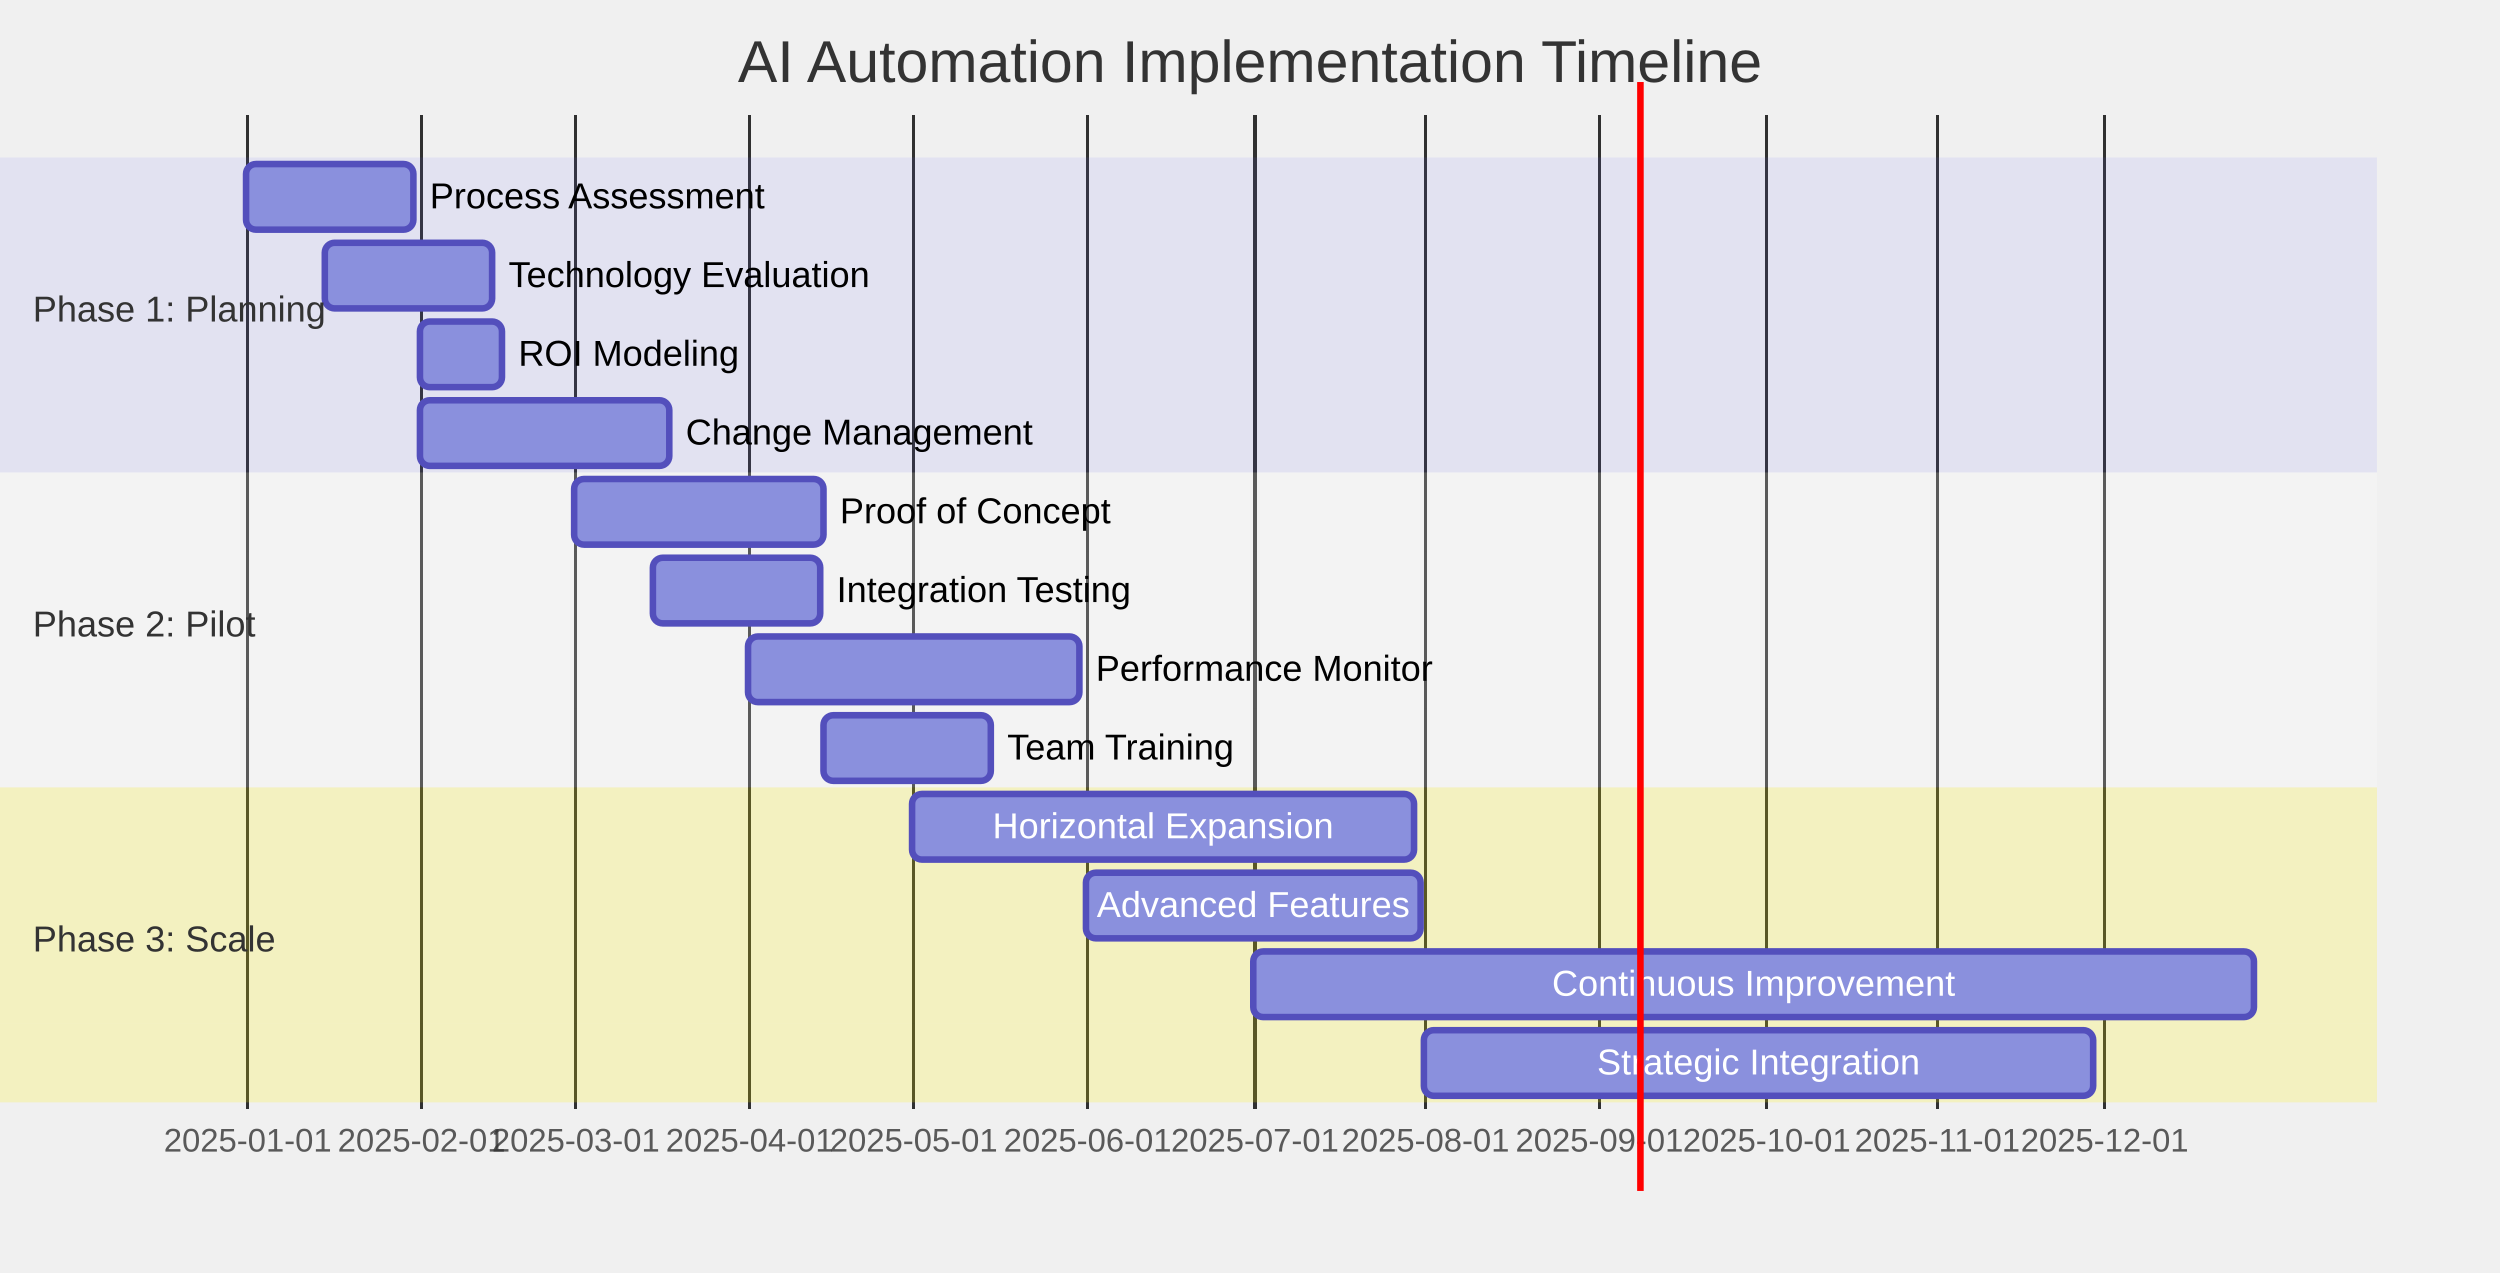
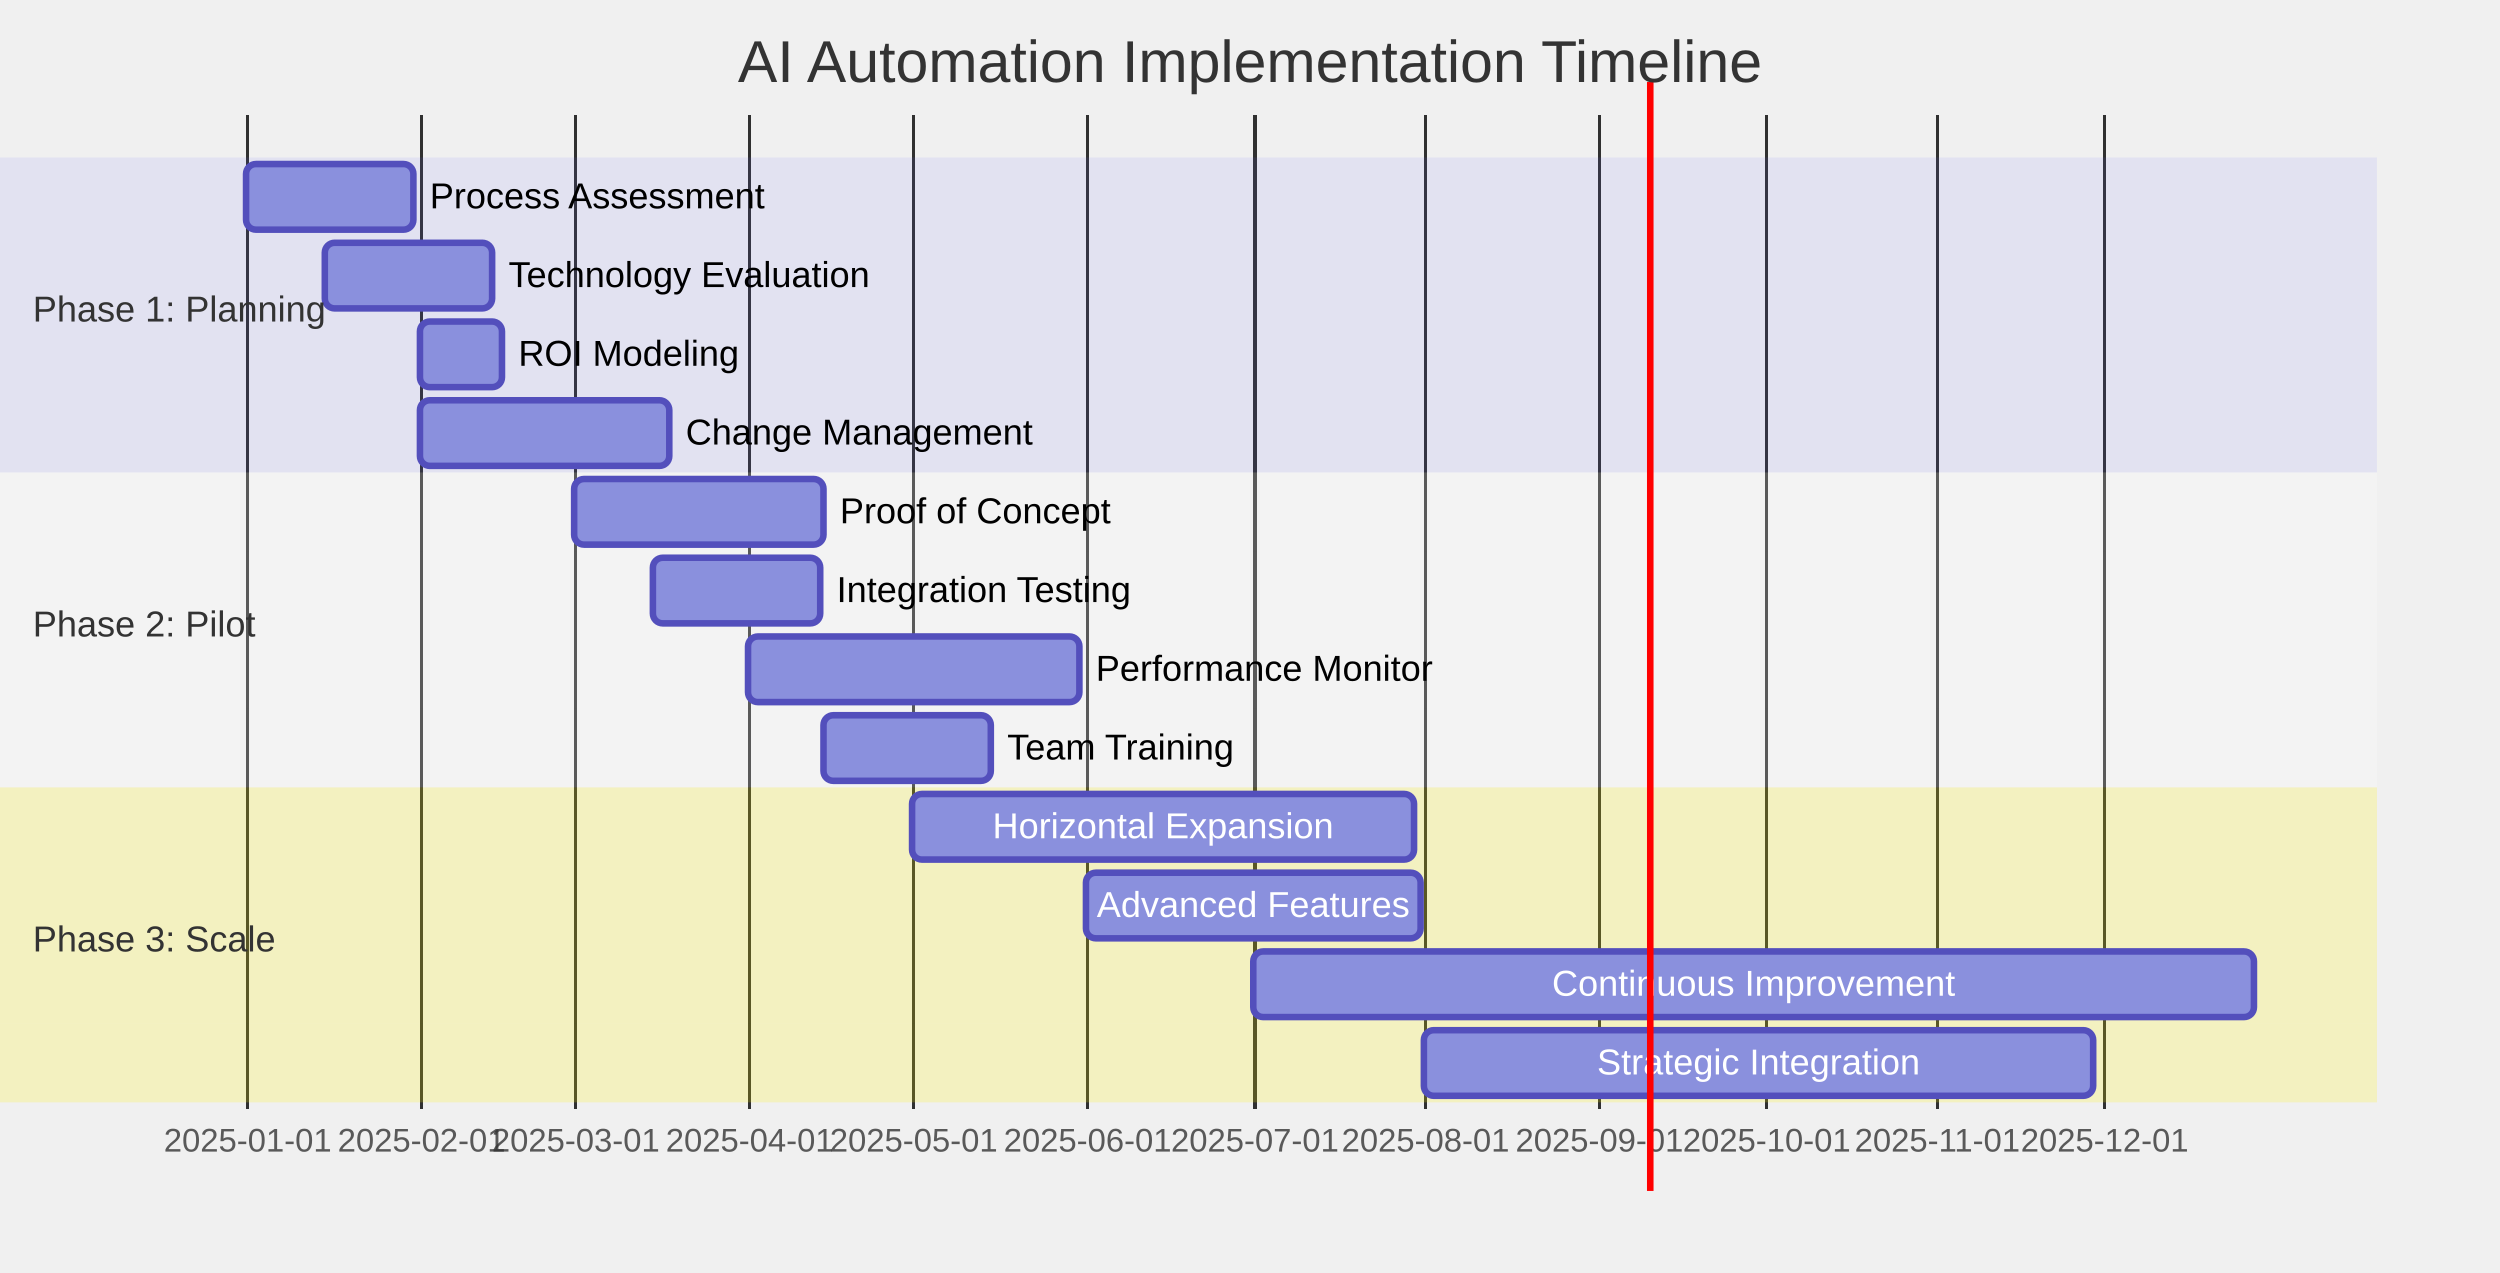
<svg xmlns="http://www.w3.org/2000/svg" aria-roledescription="gantt" role="graphics-document document" style="max-width: 762px; background-color: transparent;" viewBox="0 0 762 388" width="100%" id="my-svg">
  <style>#my-svg{font-family:"trebuchet ms",verdana,arial,sans-serif;font-size:16px;fill:#333;}#my-svg .error-icon{fill:#552222;}#my-svg .error-text{fill:#552222;stroke:#552222;}#my-svg .edge-thickness-normal{stroke-width:2px;}#my-svg .edge-thickness-thick{stroke-width:3.5px;}#my-svg .edge-pattern-solid{stroke-dasharray:0;}#my-svg .edge-pattern-dashed{stroke-dasharray:3;}#my-svg .edge-pattern-dotted{stroke-dasharray:2;}#my-svg .marker{fill:#333333;stroke:#333333;}#my-svg .marker.cross{stroke:#333333;}#my-svg svg{font-family:"trebuchet ms",verdana,arial,sans-serif;font-size:16px;}#my-svg .mermaid-main-font{font-family:var(--mermaid-font-family, "trebuchet ms", verdana, arial, sans-serif);}#my-svg .exclude-range{fill:#eeeeee;}#my-svg .section{stroke:none;opacity:0.2;}#my-svg .section0{fill:rgba(102, 102, 255, 0.49);}#my-svg .section2{fill:#fff400;}#my-svg .section1,#my-svg .section3{fill:white;opacity:0.2;}#my-svg .sectionTitle0{fill:#333;}#my-svg .sectionTitle1{fill:#333;}#my-svg .sectionTitle2{fill:#333;}#my-svg .sectionTitle3{fill:#333;}#my-svg .sectionTitle{text-anchor:start;font-family:var(--mermaid-font-family, "trebuchet ms", verdana, arial, sans-serif);}#my-svg .grid .tick{stroke:lightgrey;opacity:0.8;shape-rendering:crispEdges;}#my-svg .grid .tick text{font-family:"trebuchet ms",verdana,arial,sans-serif;fill:#333;}#my-svg .grid path{stroke-width:0;}#my-svg .today{fill:none;stroke:red;stroke-width:2px;}#my-svg .task{stroke-width:2;}#my-svg .taskText{text-anchor:middle;font-family:var(--mermaid-font-family, "trebuchet ms", verdana, arial, sans-serif);}#my-svg .taskTextOutsideRight{fill:black;text-anchor:start;font-family:var(--mermaid-font-family, "trebuchet ms", verdana, arial, sans-serif);}#my-svg .taskTextOutsideLeft{fill:black;text-anchor:end;}#my-svg .task.clickable{cursor:pointer;}#my-svg .taskText.clickable{cursor:pointer;fill:#003163!important;font-weight:bold;}#my-svg .taskTextOutsideLeft.clickable{cursor:pointer;fill:#003163!important;font-weight:bold;}#my-svg .taskTextOutsideRight.clickable{cursor:pointer;fill:#003163!important;font-weight:bold;}#my-svg .taskText0,#my-svg .taskText1,#my-svg .taskText2,#my-svg .taskText3{fill:white;}#my-svg .task0,#my-svg .task1,#my-svg .task2,#my-svg .task3{fill:#8a90dd;stroke:#534fbc;}#my-svg .taskTextOutside0,#my-svg .taskTextOutside2{fill:black;}#my-svg .taskTextOutside1,#my-svg .taskTextOutside3{fill:black;}#my-svg .active0,#my-svg .active1,#my-svg .active2,#my-svg .active3{fill:#bfc7ff;stroke:#534fbc;}#my-svg .activeText0,#my-svg .activeText1,#my-svg .activeText2,#my-svg .activeText3{fill:black!important;}#my-svg .done0,#my-svg .done1,#my-svg .done2,#my-svg .done3{stroke:grey;fill:lightgrey;stroke-width:2;}#my-svg .doneText0,#my-svg .doneText1,#my-svg .doneText2,#my-svg .doneText3{fill:black!important;}#my-svg .crit0,#my-svg .crit1,#my-svg .crit2,#my-svg .crit3{stroke:#ff8888;fill:red;stroke-width:2;}#my-svg .activeCrit0,#my-svg .activeCrit1,#my-svg .activeCrit2,#my-svg .activeCrit3{stroke:#ff8888;fill:#bfc7ff;stroke-width:2;}#my-svg .doneCrit0,#my-svg .doneCrit1,#my-svg .doneCrit2,#my-svg .doneCrit3{stroke:#ff8888;fill:lightgrey;stroke-width:2;cursor:pointer;shape-rendering:crispEdges;}#my-svg .milestone{transform:rotate(45deg) scale(0.8,0.8);}#my-svg .milestoneText{font-style:italic;}#my-svg .doneCritText0,#my-svg .doneCritText1,#my-svg .doneCritText2,#my-svg .doneCritText3{fill:black!important;}#my-svg .activeCritText0,#my-svg .activeCritText1,#my-svg .activeCritText2,#my-svg .activeCritText3{fill:black!important;}#my-svg .titleText{text-anchor:middle;font-size:18px;fill:#333;font-family:var(--mermaid-font-family, "trebuchet ms", verdana, arial, sans-serif);}#my-svg :root{--mermaid-font-family:"trebuchet ms",verdana,arial,sans-serif;}</style>
  <g />
  <g text-anchor="middle" font-family="sans-serif" font-size="10" fill="none" transform="translate(75, 338)" class="grid">
    <path d="M0.5,-303V0.5H612.5V-303" stroke="currentColor" class="domain" />
    <g transform="translate(0.5,0)" opacity="1" class="tick">
      <line y2="-303" stroke="currentColor" />
      <text style="text-anchor: middle;" font-size="10" stroke="none" dy="1em" y="3" fill="#000">2025-01-01</text>
    </g>
    <g transform="translate(53.5,0)" opacity="1" class="tick">
      <line y2="-303" stroke="currentColor" />
      <text style="text-anchor: middle;" font-size="10" stroke="none" dy="1em" y="3" fill="#000">2025-02-01</text>
    </g>
    <g transform="translate(100.5,0)" opacity="1" class="tick">
      <line y2="-303" stroke="currentColor" />
      <text style="text-anchor: middle;" font-size="10" stroke="none" dy="1em" y="3" fill="#000">2025-03-01</text>
    </g>
    <g transform="translate(153.5,0)" opacity="1" class="tick">
      <line y2="-303" stroke="currentColor" />
      <text style="text-anchor: middle;" font-size="10" stroke="none" dy="1em" y="3" fill="#000">2025-04-01</text>
    </g>
    <g transform="translate(203.5,0)" opacity="1" class="tick">
      <line y2="-303" stroke="currentColor" />
      <text style="text-anchor: middle;" font-size="10" stroke="none" dy="1em" y="3" fill="#000">2025-05-01</text>
    </g>
    <g transform="translate(256.5,0)" opacity="1" class="tick">
      <line y2="-303" stroke="currentColor" />
      <text style="text-anchor: middle;" font-size="10" stroke="none" dy="1em" y="3" fill="#000">2025-06-01</text>
    </g>
    <g transform="translate(307.5,0)" opacity="1" class="tick">
      <line y2="-303" stroke="currentColor" />
      <text style="text-anchor: middle;" font-size="10" stroke="none" dy="1em" y="3" fill="#000">2025-07-01</text>
    </g>
    <g transform="translate(359.5,0)" opacity="1" class="tick">
      <line y2="-303" stroke="currentColor" />
      <text style="text-anchor: middle;" font-size="10" stroke="none" dy="1em" y="3" fill="#000">2025-08-01</text>
    </g>
    <g transform="translate(412.5,0)" opacity="1" class="tick">
      <line y2="-303" stroke="currentColor" />
      <text style="text-anchor: middle;" font-size="10" stroke="none" dy="1em" y="3" fill="#000">2025-09-01</text>
    </g>
    <g transform="translate(463.5,0)" opacity="1" class="tick">
      <line y2="-303" stroke="currentColor" />
      <text style="text-anchor: middle;" font-size="10" stroke="none" dy="1em" y="3" fill="#000">2025-10-01</text>
    </g>
    <g transform="translate(515.5,0)" opacity="1" class="tick">
      <line y2="-303" stroke="currentColor" />
      <text style="text-anchor: middle;" font-size="10" stroke="none" dy="1em" y="3" fill="#000">2025-11-01</text>
    </g>
    <g transform="translate(566.5,0)" opacity="1" class="tick">
      <line y2="-303" stroke="currentColor" />
      <text style="text-anchor: middle;" font-size="10" stroke="none" dy="1em" y="3" fill="#000">2025-12-01</text>
    </g>
  </g>
  <g>
    <rect class="section section0" height="24" width="724.5" y="48" x="0" />
    <rect class="section section0" height="24" width="724.5" y="72" x="0" />
    <rect class="section section0" height="24" width="724.5" y="96" x="0" />
    <rect class="section section0" height="24" width="724.5" y="120" x="0" />
    <rect class="section section1" height="24" width="724.5" y="144" x="0" />
    <rect class="section section1" height="24" width="724.5" y="168" x="0" />
    <rect class="section section1" height="24" width="724.5" y="192" x="0" />
    <rect class="section section1" height="24" width="724.5" y="216" x="0" />
    <rect class="section section2" height="24" width="724.5" y="240" x="0" />
    <rect class="section section2" height="24" width="724.5" y="264" x="0" />
    <rect class="section section2" height="24" width="724.5" y="288" x="0" />
    <rect class="section section2" height="24" width="724.5" y="312" x="0" />
  </g>
  <g>
    <rect class="task task0" transform-origin="100.5px 60px" height="20" width="51" y="50" x="75" ry="3" rx="3" id="task1" />
    <rect class="task task0" transform-origin="124.5px 84px" height="20" width="51" y="74" x="99" ry="3" rx="3" id="task2" />
    <rect class="task task0" transform-origin="140.5px 108px" height="20" width="25" y="98" x="128" ry="3" rx="3" id="task3" />
    <rect class="task task0" transform-origin="166px 132px" height="20" width="76" y="122" x="128" ry="3" rx="3" id="task4" />
    <rect class="task task1" transform-origin="213px 156px" height="20" width="76" y="146" x="175" ry="3" rx="3" id="task5" />
    <rect class="task task1" transform-origin="224.5px 180px" height="20" width="51" y="170" x="199" ry="3" rx="3" id="task6" />
    <rect class="task task1" transform-origin="278.5px 204px" height="20" width="101" y="194" x="228" ry="3" rx="3" id="task7" />
    <rect class="task task1" transform-origin="276.5px 228px" height="20" width="51" y="218" x="251" ry="3" rx="3" id="task8" />
    <rect class="task task2" transform-origin="354.5px 252px" height="20" width="153" y="242" x="278" ry="3" rx="3" id="task9" />
    <rect class="task task2" transform-origin="382px 276px" height="20" width="102" y="266" x="331" ry="3" rx="3" id="task10" />
    <rect class="task task2" transform-origin="534.5px 300px" height="20" width="305" y="290" x="382" ry="3" rx="3" id="task11" />
    <rect class="task task2" transform-origin="536px 324px" height="20" width="204" y="314" x="434" ry="3" rx="3" id="task12" />
    <text class="taskTextOutsideRight taskTextOutside0  width-102.09375" y="63.5" x="131" font-size="11" id="task1-text">Process Assessment     </text>
    <text class="taskTextOutsideRight taskTextOutside0  width-110.078125" y="87.5" x="155" font-size="11" id="task2-text">Technology Evaluation  </text>
    <text class="taskTextOutsideRight taskTextOutside0  width-67.265625" y="111.5" x="158" font-size="11" id="task3-text">ROI Modeling          </text>
    <text class="taskTextOutsideRight taskTextOutside0  width-105.796875" y="135.5" x="209" font-size="11" id="task4-text">Change Management     </text>
    <text class="taskTextOutsideRight taskTextOutside1  width-82.5625" y="159.5" x="256" font-size="11" id="task5-text">Proof of Concept      </text>
    <text class="taskTextOutsideRight taskTextOutside1  width-89.703125" y="183.5" x="255" font-size="11" id="task6-text">Integration Testing   </text>
    <text class="taskTextOutsideRight taskTextOutside1  width-103.04296875" y="207.5" x="334" font-size="11" id="task7-text">Performance Monitor   </text>
    <text class="taskTextOutsideRight taskTextOutside1  width-69.09375" y="231.5" x="307" font-size="11" id="task8-text">Team Training         </text>
    <text class="taskText taskText2  width-103.953125" y="255.5" x="354.5" font-size="11" id="task9-text">Horizontal Expansion  </text>
    <text class="taskText taskText2  width-95.890625" y="279.5" x="382" font-size="11" id="task10-text">Advanced Features     </text>
    <text class="taskText taskText2  width-122.90625" y="303.5" x="534.5" font-size="11" id="task11-text">Continuous Improvement</text>
    <text class="taskText taskText2  width-98.453125" y="327.5" x="536" font-size="11" id="task12-text">Strategic Integration </text>
  </g>
  <g>
    <text class="sectionTitle sectionTitle0" font-size="11" y="98" x="10" dy="0em">
      <tspan x="10" alignment-baseline="central">Phase 1: Planning</tspan>
    </text>
    <text class="sectionTitle sectionTitle1" font-size="11" y="194" x="10" dy="0em">
      <tspan x="10" alignment-baseline="central">Phase 2: Pilot</tspan>
    </text>
    <text class="sectionTitle sectionTitle2" font-size="11" y="290" x="10" dy="0em">
      <tspan x="10" alignment-baseline="central">Phase 3: Scale</tspan>
    </text>
  </g>
  <g class="today">
-     <line class="today" y2="363" y1="25" x2="500" x1="500" />
+     <line class="today" y2="363" y1="25" x2="503" x1="503" />
  </g>
  <text class="titleText" y="25" x="381">AI Automation Implementation Timeline</text>
</svg>
